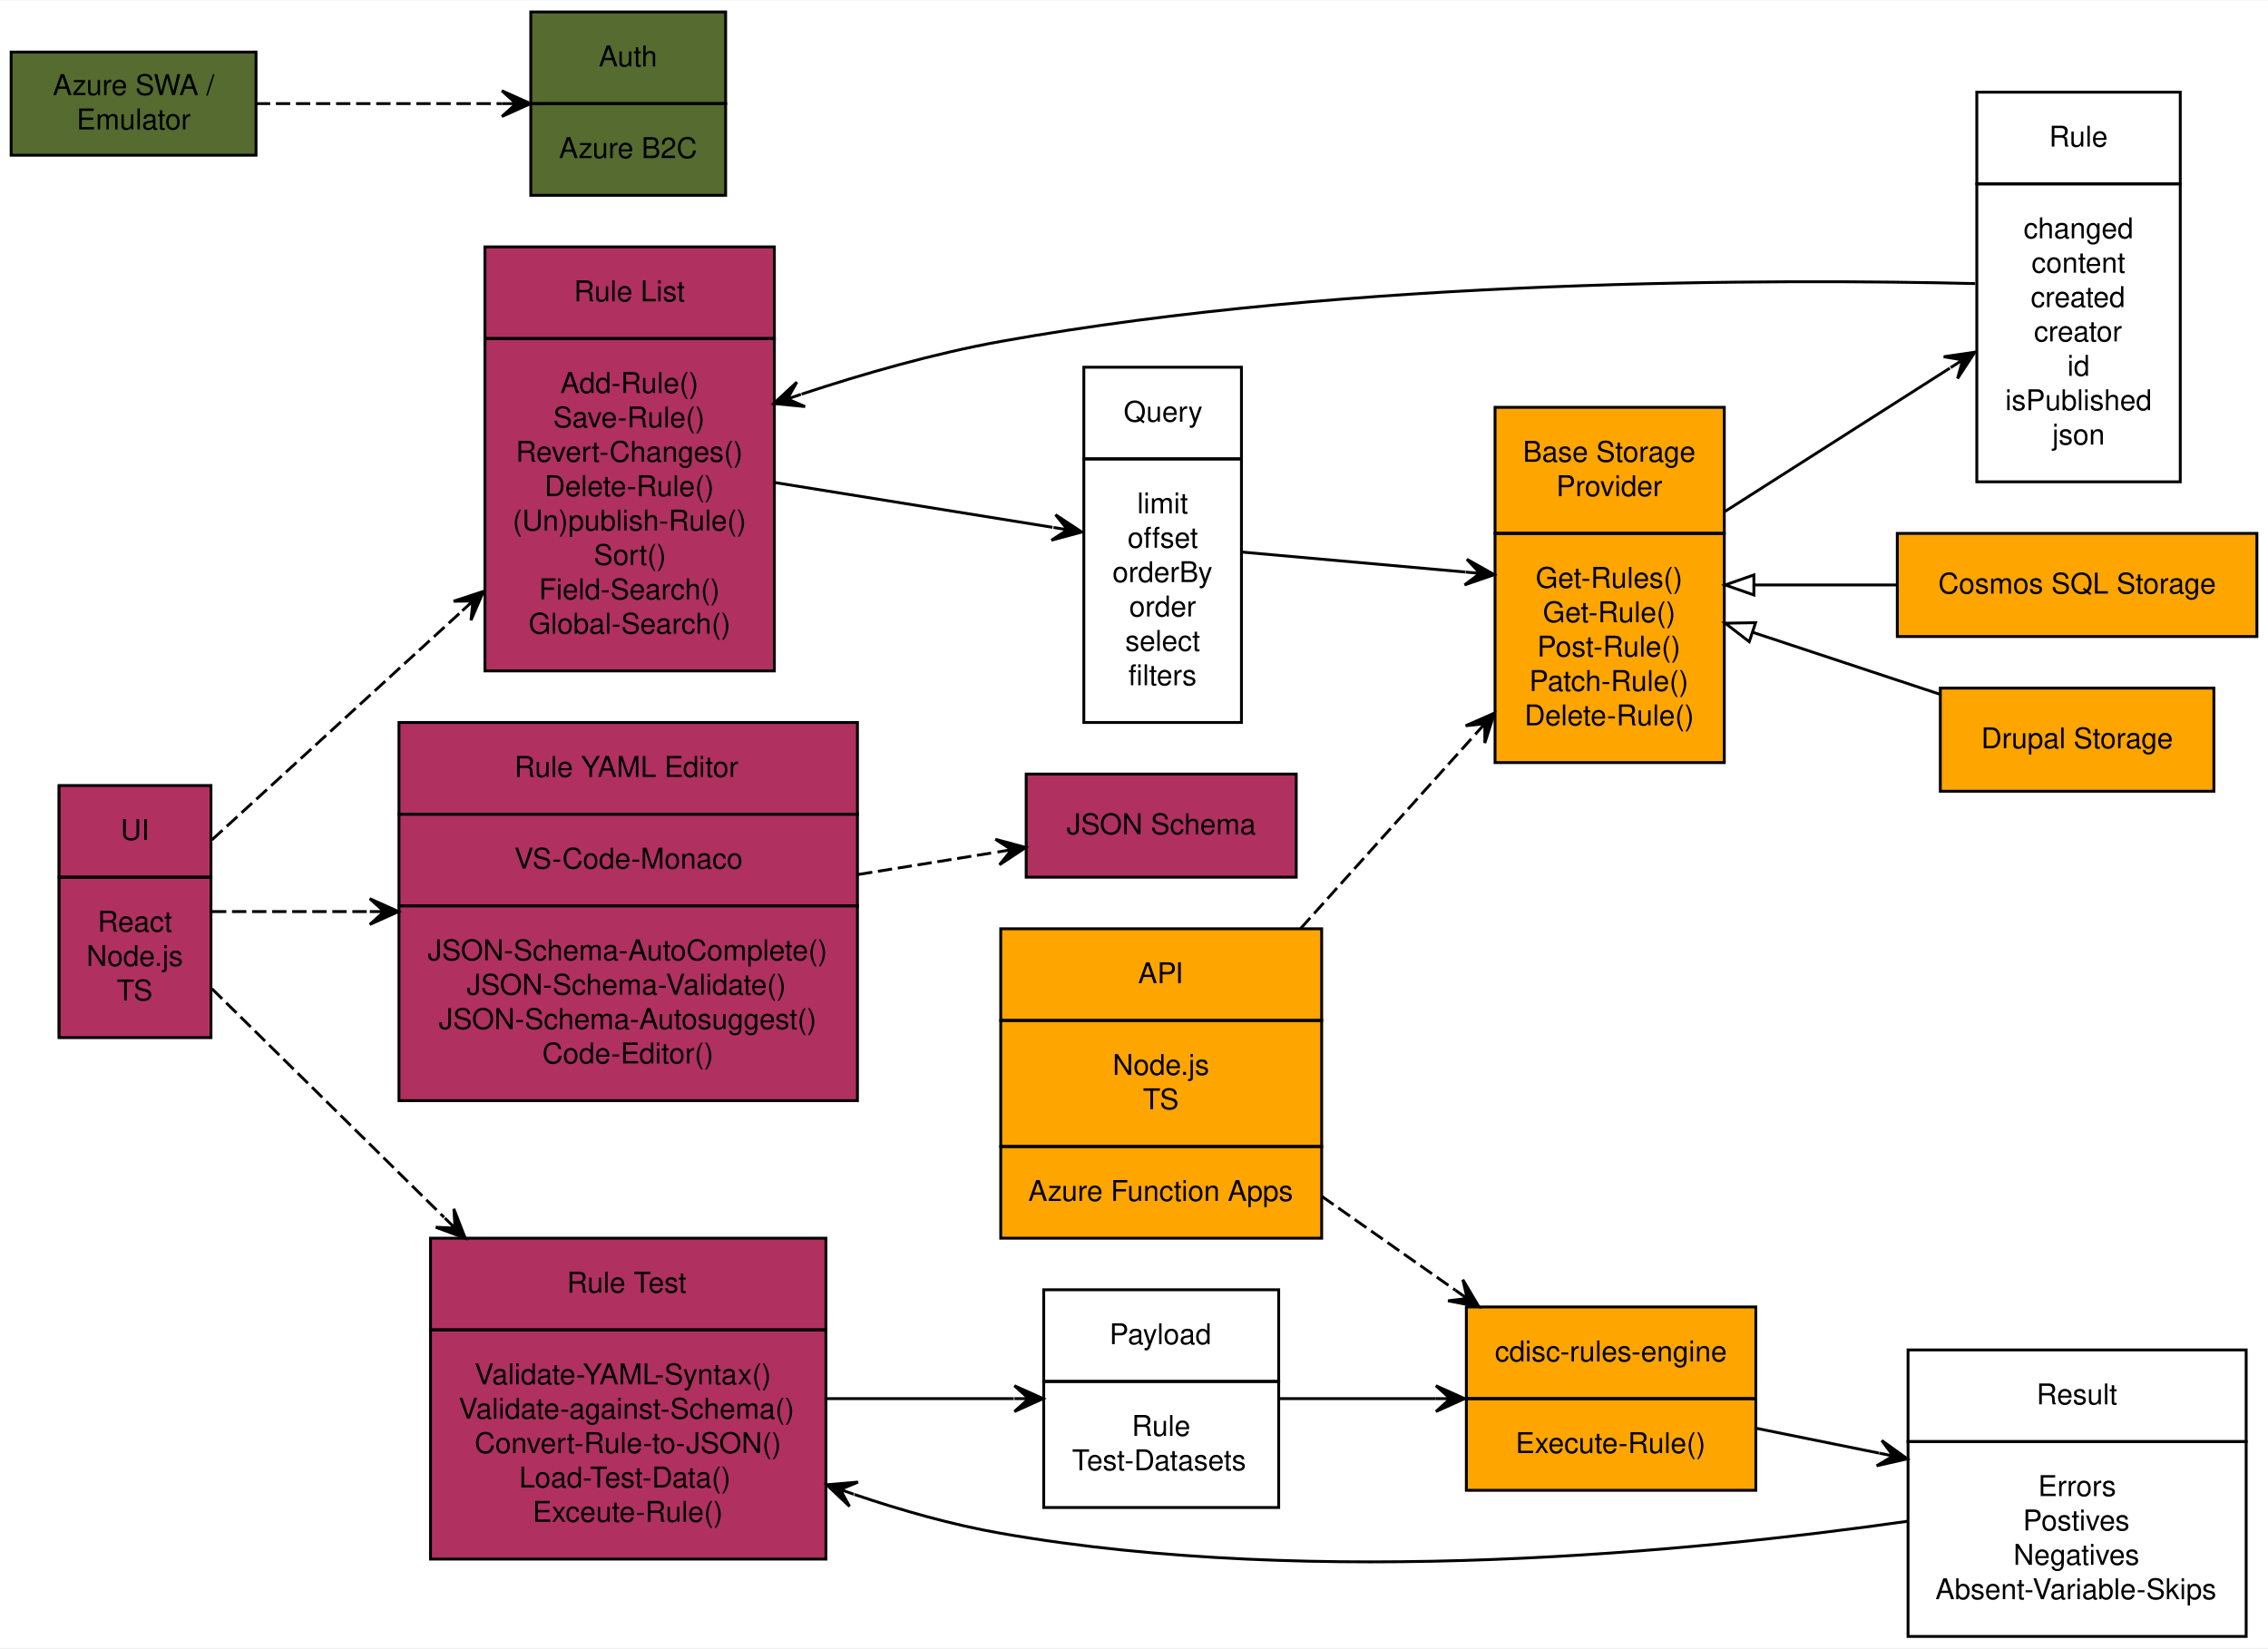
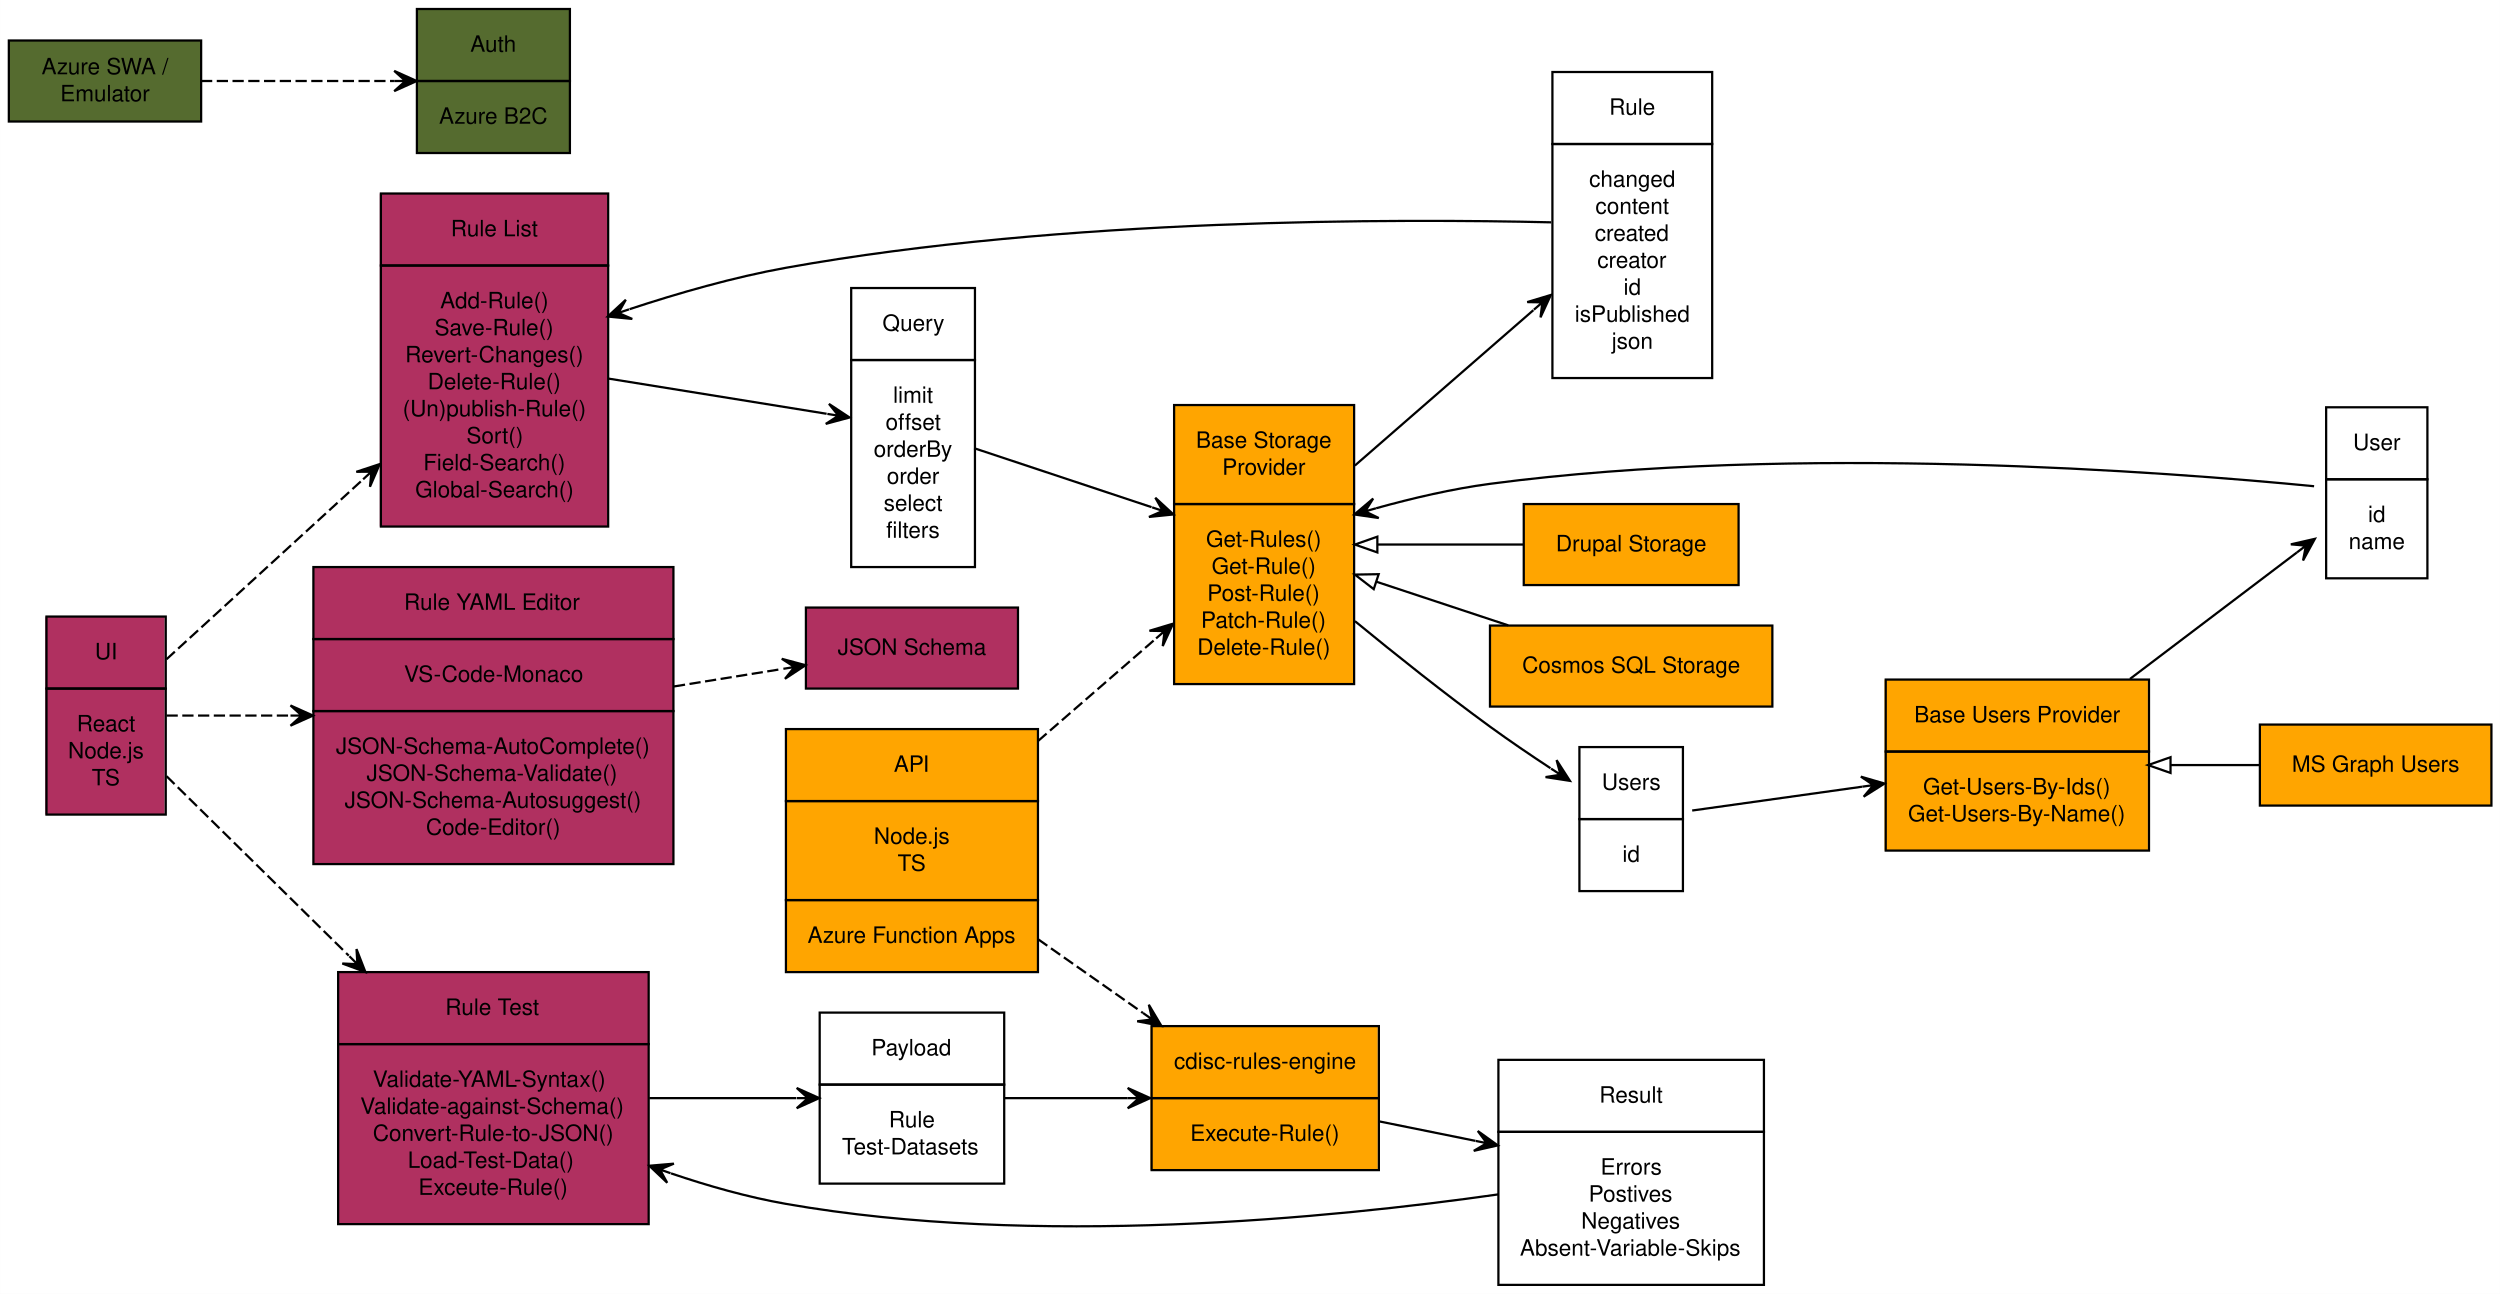
- <svg xmlns="http://www.w3.org/2000/svg" width="791pt" height="575pt" viewBox="0.00 0.00 791.47 575.00">
+ <svg xmlns="http://www.w3.org/2000/svg" width="1111pt" height="575pt" viewBox="0.00 0.00 1110.92 575.00">
  <g id="graph0" class="graph" transform="scale(1 1) rotate(0) translate(4 571)">
-     <polygon fill="#ffffff" stroke="transparent" points="-4,4 -4,-571 787.474,-571 787.474,4 -4,4" />
+     <polygon fill="#ffffff" stroke="transparent" points="-4,4 -4,-571 1106.922,-571 1106.922,4 -4,4" />
    <g id="node1" class="node">
      <polygon fill="#b03060" stroke="transparent" points="16.115,-209 16.115,-297 69.115,-297 69.115,-209 16.115,-209" />
      <polygon fill="none" stroke="#000000" points="16.615,-265 16.615,-297 69.615,-297 69.615,-265 16.615,-265" />
      <text text-anchor="start" x="38.116" y="-278" font-family="Helvetica,sans-Serif" font-size="10.00" fill="#000000">UI</text>
      <polygon fill="none" stroke="#000000" points="16.615,-209 16.615,-265 69.615,-265 69.615,-209 16.615,-209" />
      <text text-anchor="start" x="30.057" y="-246" font-family="Helvetica,sans-Serif" font-size="10.00" fill="#000000">React</text>
      <text text-anchor="start" x="26.168" y="-234" font-family="Helvetica,sans-Serif" font-size="10.00" fill="#000000">Node.js</text>
      <text text-anchor="start" x="36.726" y="-222" font-family="Helvetica,sans-Serif" font-size="10.00" fill="#000000">TS</text>
    </g>
    <g id="node2" class="node">
      <polygon fill="#b03060" stroke="transparent" points="164.73,-337 164.73,-485 265.73,-485 265.73,-337 164.73,-337" />
      <polygon fill="none" stroke="#000000" points="165.23,-453 165.23,-485 266.23,-485 266.23,-453 165.23,-453" />
      <text text-anchor="start" x="196.284" y="-466" font-family="Helvetica,sans-Serif" font-size="10.00" fill="#000000">Rule List</text>
      <polygon fill="none" stroke="#000000" points="165.23,-337 165.23,-453 266.23,-453 266.23,-337 165.23,-337" />
      <text text-anchor="start" x="191.565" y="-434" font-family="Helvetica,sans-Serif" font-size="10.00" fill="#000000">Add-Rule()</text>
      <text text-anchor="start" x="189.065" y="-422" font-family="Helvetica,sans-Serif" font-size="10.00" fill="#000000">Save-Rule()</text>
      <text text-anchor="start" x="176.007" y="-410" font-family="Helvetica,sans-Serif" font-size="10.00" fill="#000000">Revert-Changes()</text>
      <text text-anchor="start" x="186.012" y="-398" font-family="Helvetica,sans-Serif" font-size="10.00" fill="#000000">Delete-Rule()</text>
      <text text-anchor="start" x="174.904" y="-386" font-family="Helvetica,sans-Serif" font-size="10.00" fill="#000000">(Un)publish-Rule()</text>
      <text text-anchor="start" x="203.233" y="-374" font-family="Helvetica,sans-Serif" font-size="10.00" fill="#000000">Sort()</text>
      <text text-anchor="start" x="184.066" y="-362" font-family="Helvetica,sans-Serif" font-size="10.00" fill="#000000">Field-Search()</text>
      <text text-anchor="start" x="180.452" y="-350" font-family="Helvetica,sans-Serif" font-size="10.00" fill="#000000">Global-Search()</text>
    </g>
    <g id="edge1" class="edge">
      <path fill="none" stroke="#000000" stroke-dasharray="5,2" d="M69.966,-278.036C93.365,-299.454 127.839,-331.008 157.332,-358.004" />
      <polygon fill="#000000" stroke="#000000" points="164.712,-364.76 154.298,-361.327 161.024,-361.384 157.336,-358.008 157.336,-358.008 157.336,-358.008 161.024,-361.384 160.374,-354.688 164.712,-364.76 164.712,-364.76" />
    </g>
    <g id="node3" class="node">
      <polygon fill="#b03060" stroke="transparent" points="135.23,-187 135.23,-319 295.23,-319 295.23,-187 135.23,-187" />
      <polygon fill="none" stroke="#000000" points="135.23,-287 135.23,-319 295.23,-319 295.23,-287 135.23,-287" />
      <text text-anchor="start" x="175.503" y="-300" font-family="Helvetica,sans-Serif" font-size="10.00" fill="#000000">Rule YAML Editor</text>
      <polygon fill="none" stroke="#000000" points="135.23,-255 135.23,-287 295.23,-287 295.23,-255 135.23,-255" />
      <text text-anchor="start" x="175.501" y="-268" font-family="Helvetica,sans-Serif" font-size="10.00" fill="#000000">VS-Code-Monaco</text>
      <polygon fill="none" stroke="#000000" points="135.23,-187 135.23,-255 295.23,-255 295.23,-187 135.23,-187" />
      <text text-anchor="start" x="145.227" y="-236" font-family="Helvetica,sans-Serif" font-size="10.00" fill="#000000">JSON-Schema-AutoComplete()</text>
      <text text-anchor="start" x="158.84" y="-224" font-family="Helvetica,sans-Serif" font-size="10.00" fill="#000000">JSON-Schema-Validate()</text>
      <text text-anchor="start" x="149.111" y="-212" font-family="Helvetica,sans-Serif" font-size="10.00" fill="#000000">JSON-Schema-Autosuggest()</text>
      <text text-anchor="start" x="185.232" y="-200" font-family="Helvetica,sans-Serif" font-size="10.00" fill="#000000">Code-Editor()</text>
    </g>
    <g id="edge2" class="edge">
      <path fill="none" stroke="#000000" stroke-dasharray="5,2" d="M69.966,-253C85.093,-253 104.847,-253 124.892,-253" />
      <polygon fill="#000000" stroke="#000000" points="135.055,-253 125.056,-257.5 130.055,-253 125.055,-253 125.055,-253 125.055,-253 130.055,-253 125.055,-248.5 135.055,-253 135.055,-253" />
    </g>
    <g id="node4" class="node">
      <polygon fill="#b03060" stroke="transparent" points="146.23,-27 146.23,-139 284.23,-139 284.23,-27 146.23,-27" />
      <polygon fill="none" stroke="#000000" points="146.23,-107 146.23,-139 284.23,-139 284.23,-107 146.23,-107" />
      <text text-anchor="start" x="193.839" y="-120" font-family="Helvetica,sans-Serif" font-size="10.00" fill="#000000">Rule Test</text>
      <polygon fill="none" stroke="#000000" points="146.23,-27 146.23,-107 284.23,-107 284.23,-27 146.23,-27" />
      <text text-anchor="start" x="161.615" y="-88" font-family="Helvetica,sans-Serif" font-size="10.00" fill="#000000">Validate-YAML-Syntax()</text>
      <text text-anchor="start" x="156.056" y="-76" font-family="Helvetica,sans-Serif" font-size="10.00" fill="#000000">Validate-against-Schema()</text>
      <text text-anchor="start" x="161.625" y="-64" font-family="Helvetica,sans-Serif" font-size="10.00" fill="#000000">Convert-Rule-to-JSON()</text>
      <text text-anchor="start" x="177.173" y="-52" font-family="Helvetica,sans-Serif" font-size="10.00" fill="#000000">Load-Test-Data()</text>
      <text text-anchor="start" x="181.896" y="-40" font-family="Helvetica,sans-Serif" font-size="10.00" fill="#000000">Exceute-Rule()</text>
    </g>
    <g id="edge3" class="edge">
      <path fill="none" stroke="#000000" stroke-dasharray="5,2" d="M69.966,-226.063C91.695,-204.663 122.975,-173.857 150.947,-146.309" />
      <polygon fill="#000000" stroke="#000000" points="158.357,-139.011 154.39,-149.234 154.795,-142.52 151.232,-146.028 151.232,-146.028 151.232,-146.028 154.795,-142.52 148.075,-142.822 158.357,-139.011 158.357,-139.011" />
    </g>
-     <g id="node15" class="node">
+     <g id="node17" class="node">
      <polygon fill="none" stroke="#000000" points="374.23,-411 374.23,-443 429.23,-443 429.23,-411 374.23,-411" />
      <text text-anchor="start" x="388.117" y="-424" font-family="Helvetica,sans-Serif" font-size="10.00" fill="#000000">Query</text>
      <polygon fill="none" stroke="#000000" points="374.23,-319 374.23,-411 429.23,-411 429.23,-319 374.23,-319" />
      <text text-anchor="start" x="392.848" y="-392" font-family="Helvetica,sans-Serif" font-size="10.00" fill="#000000">limit</text>
      <text text-anchor="start" x="389.502" y="-380" font-family="Helvetica,sans-Serif" font-size="10.00" fill="#000000">offset</text>
      <text text-anchor="start" x="384.228" y="-368" font-family="Helvetica,sans-Serif" font-size="10.00" fill="#000000">orderBy</text>
      <text text-anchor="start" x="390.062" y="-356" font-family="Helvetica,sans-Serif" font-size="10.00" fill="#000000">order</text>
      <text text-anchor="start" x="388.672" y="-344" font-family="Helvetica,sans-Serif" font-size="10.00" fill="#000000">select</text>
      <text text-anchor="start" x="389.788" y="-332" font-family="Helvetica,sans-Serif" font-size="10.00" fill="#000000">filters</text>
    </g>
    <g id="edge14" class="edge">
      <path fill="none" stroke="#000000" d="M266.055,-402.802C296.767,-397.849 335.262,-391.64 363.31,-387.116" />
      <polygon fill="#000000" stroke="#000000" points="373.51,-385.471 364.354,-391.506 368.573,-386.267 363.637,-387.063 363.637,-387.063 363.637,-387.063 368.573,-386.267 362.921,-382.621 373.51,-385.471 373.51,-385.471" />
    </g>
    <g id="node5" class="node">
      <polygon fill="#b03060" stroke="#000000" points="448.351,-301 354.109,-301 354.109,-265 448.351,-265 448.351,-301" />
      <text text-anchor="middle" x="401.23" y="-280" font-family="Helvetica,sans-Serif" font-size="10.00" fill="#000000">JSON Schema</text>
    </g>
    <g id="edge4" class="edge">
      <path fill="none" stroke="#000000" stroke-dasharray="5,2" d="M295.46,-265.94C311.677,-268.556 328.422,-271.257 343.672,-273.716" />
      <polygon fill="#000000" stroke="#000000" points="353.966,-275.377 343.377,-278.227 349.03,-274.581 344.094,-273.784 344.094,-273.784 344.094,-273.784 349.03,-274.581 344.81,-269.342 353.966,-275.377 353.966,-275.377" />
    </g>
-     <g id="node13" class="node">
+     <g id="node15" class="node">
      <polygon fill="none" stroke="#000000" points="360.23,-89 360.23,-121 442.23,-121 442.23,-89 360.23,-89" />
      <text text-anchor="start" x="383.168" y="-102" font-family="Helvetica,sans-Serif" font-size="10.00" fill="#000000">Payload</text>
      <polygon fill="none" stroke="#000000" points="360.23,-45 360.23,-89 442.23,-89 442.23,-45 360.23,-45" />
      <text text-anchor="start" x="390.952" y="-70" font-family="Helvetica,sans-Serif" font-size="10.00" fill="#000000">Rule</text>
      <text text-anchor="start" x="370.115" y="-58" font-family="Helvetica,sans-Serif" font-size="10.00" fill="#000000">Test-Datasets</text>
    </g>
    <g id="edge10" class="edge">
      <path fill="none" stroke="#000000" d="M284.49,-83C306.126,-83 329.601,-83 349.786,-83" />
      <polygon fill="#000000" stroke="#000000" points="360.015,-83 350.015,-87.5 355.015,-83 350.015,-83 350.015,-83 350.015,-83 355.015,-83 350.015,-78.5 360.015,-83 360.015,-83" />
    </g>
    <g id="node6" class="node">
      <polygon fill="#ffa500" stroke="transparent" points="345.23,-139 345.23,-247 457.23,-247 457.23,-139 345.23,-139" />
      <polygon fill="none" stroke="#000000" points="345.23,-215 345.23,-247 457.23,-247 457.23,-215 345.23,-215" />
      <text text-anchor="start" x="393.171" y="-228" font-family="Helvetica,sans-Serif" font-size="10.00" fill="#000000">API</text>
      <polygon fill="none" stroke="#000000" points="345.23,-171 345.23,-215 457.23,-215 457.23,-171 345.23,-171" />
      <text text-anchor="start" x="384.283" y="-196" font-family="Helvetica,sans-Serif" font-size="10.00" fill="#000000">Node.js</text>
      <text text-anchor="start" x="394.841" y="-184" font-family="Helvetica,sans-Serif" font-size="10.00" fill="#000000">TS</text>
      <polygon fill="none" stroke="#000000" points="345.23,-139 345.23,-171 457.23,-171 457.23,-139 345.23,-139" />
      <text text-anchor="start" x="354.828" y="-152" font-family="Helvetica,sans-Serif" font-size="10.00" fill="#000000">Azure Function Apps</text>
    </g>
    <g id="node7" class="node">
      <polygon fill="#ffa500" stroke="transparent" points="507.23,-51 507.23,-115 608.23,-115 608.23,-51 507.23,-51" />
      <polygon fill="none" stroke="#000000" points="507.73,-83 507.73,-115 608.73,-115 608.73,-83 507.73,-83" />
      <text text-anchor="start" x="517.672" y="-96" font-family="Helvetica,sans-Serif" font-size="10.00" fill="#000000">cdisc-rules-engine</text>
      <polygon fill="none" stroke="#000000" points="507.73,-51 507.73,-83 608.73,-83 608.73,-51 507.73,-51" />
      <text text-anchor="start" x="524.896" y="-64" font-family="Helvetica,sans-Serif" font-size="10.00" fill="#000000">Execute-Rule()</text>
    </g>
    <g id="edge5" class="edge">
      <path fill="none" stroke="#000000" stroke-dasharray="5,2" d="M457.288,-153.598C472.459,-142.935 488.842,-131.419 503.888,-120.844" />
      <polygon fill="#000000" stroke="#000000" points="512.093,-115.077 506.5,-124.509 508.003,-117.952 503.912,-120.827 503.912,-120.827 503.912,-120.827 508.003,-117.952 501.324,-117.146 512.093,-115.077 512.093,-115.077" />
    </g>
    <g id="node8" class="node">
-       <polygon fill="#ffa500" stroke="transparent" points="517.73,-305 517.73,-429 597.73,-429 597.73,-305 517.73,-305" />
-       <polygon fill="none" stroke="#000000" points="517.73,-385 517.73,-429 597.73,-429 597.73,-385 517.73,-385" />
-       <text text-anchor="start" x="527.441" y="-410" font-family="Helvetica,sans-Serif" font-size="10.00" fill="#000000">Base Storage</text>
-       <text text-anchor="start" x="539.119" y="-398" font-family="Helvetica,sans-Serif" font-size="10.00" fill="#000000">Provider</text>
-       <polygon fill="none" stroke="#000000" points="517.73,-305 517.73,-385 597.73,-385 597.73,-305 517.73,-305" />
-       <text text-anchor="start" x="531.9" y="-366" font-family="Helvetica,sans-Serif" font-size="10.00" fill="#000000">Get-Rules()</text>
-       <text text-anchor="start" x="534.4" y="-354" font-family="Helvetica,sans-Serif" font-size="10.00" fill="#000000">Get-Rule()</text>
-       <text text-anchor="start" x="532.455" y="-342" font-family="Helvetica,sans-Serif" font-size="10.00" fill="#000000">Post-Rule()</text>
-       <text text-anchor="start" x="529.676" y="-330" font-family="Helvetica,sans-Serif" font-size="10.00" fill="#000000">Patch-Rule()</text>
-       <text text-anchor="start" x="528.011" y="-318" font-family="Helvetica,sans-Serif" font-size="10.00" fill="#000000">Delete-Rule()</text>
+       <polygon fill="#ffa500" stroke="transparent" points="517.73,-267 517.73,-391 597.73,-391 597.73,-267 517.73,-267" />
+       <polygon fill="none" stroke="#000000" points="517.73,-347 517.73,-391 597.73,-391 597.73,-347 517.73,-347" />
+       <text text-anchor="start" x="527.441" y="-372" font-family="Helvetica,sans-Serif" font-size="10.00" fill="#000000">Base Storage</text>
+       <text text-anchor="start" x="539.119" y="-360" font-family="Helvetica,sans-Serif" font-size="10.00" fill="#000000">Provider</text>
+       <polygon fill="none" stroke="#000000" points="517.73,-267 517.73,-347 597.73,-347 597.73,-267 517.73,-267" />
+       <text text-anchor="start" x="531.9" y="-328" font-family="Helvetica,sans-Serif" font-size="10.00" fill="#000000">Get-Rules()</text>
+       <text text-anchor="start" x="534.4" y="-316" font-family="Helvetica,sans-Serif" font-size="10.00" fill="#000000">Get-Rule()</text>
+       <text text-anchor="start" x="532.455" y="-304" font-family="Helvetica,sans-Serif" font-size="10.00" fill="#000000">Post-Rule()</text>
+       <text text-anchor="start" x="529.676" y="-292" font-family="Helvetica,sans-Serif" font-size="10.00" fill="#000000">Patch-Rule()</text>
+       <text text-anchor="start" x="528.011" y="-280" font-family="Helvetica,sans-Serif" font-size="10.00" fill="#000000">Delete-Rule()</text>
    </g>
    <g id="edge6" class="edge">
-       <path fill="none" stroke="#000000" stroke-dasharray="5,2" d="M449.89,-247.101C469.229,-268.603 491.396,-293.249 510.583,-314.581" />
-       <polygon fill="#000000" stroke="#000000" points="517.507,-322.279 507.474,-317.853 514.163,-318.561 510.82,-314.844 510.82,-314.844 510.82,-314.844 514.163,-318.561 514.165,-311.835 517.507,-322.279 517.507,-322.279" />
-     </g>
-     <g id="node14" class="node">
+       <path fill="none" stroke="#000000" stroke-dasharray="5,2" d="M457.288,-241.715C474.322,-256.518 492.886,-272.65 509.368,-286.973" />
+       <polygon fill="#000000" stroke="#000000" points="517.276,-293.845 506.776,-290.683 513.502,-290.566 509.728,-287.286 509.728,-287.286 509.728,-287.286 513.502,-290.566 512.68,-283.889 517.276,-293.845 517.276,-293.845" />
+     </g>
+     <g id="node16" class="node">
      <polygon fill="none" stroke="#000000" points="661.852,-68 661.852,-100 779.852,-100 779.852,-68 661.852,-68" />
      <text text-anchor="start" x="706.684" y="-81" font-family="Helvetica,sans-Serif" font-size="10.00" fill="#000000">Result</text>
      <polygon fill="none" stroke="#000000" points="661.852,0 661.852,-68 779.852,-68 779.852,0 661.852,0" />
      <text text-anchor="start" x="707.245" y="-49" font-family="Helvetica,sans-Serif" font-size="10.00" fill="#000000">Errors</text>
      <text text-anchor="start" x="701.96" y="-37" font-family="Helvetica,sans-Serif" font-size="10.00" fill="#000000">Postives</text>
      <text text-anchor="start" x="698.625" y="-25" font-family="Helvetica,sans-Serif" font-size="10.00" fill="#000000">Negatives</text>
      <text text-anchor="start" x="671.401" y="-13" font-family="Helvetica,sans-Serif" font-size="10.00" fill="#000000">Absent-Variable-Skips</text>
    </g>
    <g id="edge12" class="edge">
      <path fill="none" stroke="#000000" d="M608.449,-72.74C622.127,-69.972 637.162,-66.931 651.663,-63.997" />
      <polygon fill="#000000" stroke="#000000" points="661.594,-61.988 652.684,-68.382 656.693,-62.98 651.792,-63.971 651.792,-63.971 651.792,-63.971 656.693,-62.98 650.9,-59.56 661.594,-61.988 661.594,-61.988" />
    </g>
    <g id="node9" class="node">
-       <polygon fill="#ffa500" stroke="#000000" points="768.588,-331 673.116,-331 673.116,-295 768.588,-295 768.588,-331" />
-       <text text-anchor="middle" x="720.852" y="-310" font-family="Helvetica,sans-Serif" font-size="10.00" fill="#000000">Drupal Storage</text>
+       <polygon fill="#ffa500" stroke="#000000" points="768.588,-347 673.116,-347 673.116,-311 768.588,-311 768.588,-347" />
+       <text text-anchor="middle" x="720.852" y="-326" font-family="Helvetica,sans-Serif" font-size="10.00" fill="#000000">Drupal Storage</text>
    </g>
    <g id="edge7" class="edge">
-       <path fill="none" stroke="#000000" d="M607.677,-350.466C628.506,-343.57 652.589,-335.598 673.172,-328.784" />
-       <polygon fill="none" stroke="#000000" points="606.446,-347.186 598.052,-353.652 608.646,-353.832 606.446,-347.186" />
+       <path fill="none" stroke="#000000" d="M608.243,-329C628.941,-329 652.776,-329 673.172,-329" />
+       <polygon fill="none" stroke="#000000" points="608.052,-325.5 598.052,-329 608.052,-332.5 608.052,-325.5" />
    </g>
    <g id="node10" class="node">
-       <polygon fill="#ffa500" stroke="#000000" points="783.596,-385 658.108,-385 658.108,-349 783.596,-349 783.596,-385" />
-       <text text-anchor="middle" x="720.852" y="-364" font-family="Helvetica,sans-Serif" font-size="10.00" fill="#000000">Cosmos SQL Storage</text>
+       <polygon fill="#ffa500" stroke="#000000" points="783.596,-293 658.108,-293 658.108,-257 783.596,-257 783.596,-293" />
+       <text text-anchor="middle" x="720.852" y="-272" font-family="Helvetica,sans-Serif" font-size="10.00" fill="#000000">Cosmos SQL Storage</text>
    </g>
    <g id="edge8" class="edge">
-       <path fill="none" stroke="#000000" d="M608.143,-367C623.948,-367 641.588,-367 658.135,-367" />
-       <polygon fill="none" stroke="#000000" points="608.052,-363.5 598.052,-367 608.052,-370.5 608.052,-363.5" />
-     </g>
-     <g id="node16" class="node">
+       <path fill="none" stroke="#000000" d="M607.755,-312.44C626.263,-306.313 647.331,-299.338 666.226,-293.083" />
+       <polygon fill="none" stroke="#000000" points="606.446,-309.186 598.052,-315.652 608.646,-315.832 606.446,-309.186" />
+     </g>
+     <g id="node18" class="node">
      <polygon fill="none" stroke="#000000" points="685.852,-507 685.852,-539 756.852,-539 756.852,-507 685.852,-507" />
      <text text-anchor="start" x="711.074" y="-520" font-family="Helvetica,sans-Serif" font-size="10.00" fill="#000000">Rule</text>
      <polygon fill="none" stroke="#000000" points="685.852,-403 685.852,-507 756.852,-507 756.852,-403 685.852,-403" />
      <text text-anchor="start" x="702.175" y="-488" font-family="Helvetica,sans-Serif" font-size="10.00" fill="#000000">changed</text>
      <text text-anchor="start" x="704.955" y="-476" font-family="Helvetica,sans-Serif" font-size="10.00" fill="#000000">content</text>
      <text text-anchor="start" x="704.68" y="-464" font-family="Helvetica,sans-Serif" font-size="10.00" fill="#000000">created</text>
      <text text-anchor="start" x="705.795" y="-452" font-family="Helvetica,sans-Serif" font-size="10.00" fill="#000000">creator</text>
      <text text-anchor="start" x="717.463" y="-440" font-family="Helvetica,sans-Serif" font-size="10.00" fill="#000000">id</text>
      <text text-anchor="start" x="695.792" y="-428" font-family="Helvetica,sans-Serif" font-size="10.00" fill="#000000">isPublished</text>
      <text text-anchor="start" x="712.183" y="-416" font-family="Helvetica,sans-Serif" font-size="10.00" fill="#000000">json</text>
    </g>
    <g id="edge16" class="edge">
-       <path fill="none" stroke="#000000" d="M598.052,-392.708C621.832,-407.869 651.958,-427.076 676.42,-442.672" />
-       <polygon fill="#000000" stroke="#000000" points="685.153,-448.24 674.302,-446.659 680.937,-445.552 676.721,-442.864 676.721,-442.864 676.721,-442.864 680.937,-445.552 679.141,-439.07 685.153,-448.24 685.153,-448.24" />
+       <path fill="none" stroke="#000000" d="M598.052,-364.101C622.145,-385.074 652.752,-411.718 677.382,-433.159" />
+       <polygon fill="#000000" stroke="#000000" points="685.153,-439.924 674.656,-436.752 681.382,-436.641 677.611,-433.358 677.611,-433.358 677.611,-433.358 681.382,-436.641 680.566,-429.964 685.153,-439.924 685.153,-439.924" />
+     </g>
+     <g id="node19" class="node">
+       <polygon fill="none" stroke="#000000" points="697.852,-207 697.852,-239 743.852,-239 743.852,-207 697.852,-207" />
+       <text text-anchor="start" x="707.798" y="-220" font-family="Helvetica,sans-Serif" font-size="10.00" fill="#000000">Users</text>
+       <polygon fill="none" stroke="#000000" points="697.852,-175 697.852,-207 743.852,-207 743.852,-175 697.852,-175" />
+       <text text-anchor="start" x="716.963" y="-188" font-family="Helvetica,sans-Serif" font-size="10.00" fill="#000000">id</text>
+     </g>
+     <g id="edge18" class="edge">
+       <path fill="none" stroke="#000000" d="M598.089,-294.963C616.162,-280.117 637.935,-262.767 658.23,-248 666.741,-241.807 676.136,-235.429 685.002,-229.602" />
+       <polygon fill="#000000" stroke="#000000" points="693.641,-223.986 687.709,-233.209 689.449,-226.711 685.257,-229.436 685.257,-229.436 685.257,-229.436 689.449,-226.711 682.804,-225.663 693.641,-223.986 693.641,-223.986" />
    </g>
    <g id="node11" class="node">
+       <polygon fill="#ffa500" stroke="transparent" points="833.474,-193 833.474,-269 950.474,-269 950.474,-193 833.474,-193" />
+       <polygon fill="none" stroke="#000000" points="833.974,-237 833.974,-269 950.974,-269 950.974,-237 833.974,-237" />
+       <text text-anchor="start" x="846.636" y="-250" font-family="Helvetica,sans-Serif" font-size="10.00" fill="#000000">Base Users Provider</text>
+       <polygon fill="none" stroke="#000000" points="833.974,-193 833.974,-237 950.974,-237 950.974,-193 833.974,-193" />
+       <text text-anchor="start" x="850.536" y="-218" font-family="Helvetica,sans-Serif" font-size="10.00" fill="#000000">Get-Users-By-Ids()</text>
+       <text text-anchor="start" x="843.872" y="-206" font-family="Helvetica,sans-Serif" font-size="10.00" fill="#000000">Get-Users-By-Name()</text>
+     </g>
+     <g id="node12" class="node">
+       <polygon fill="#ffa500" stroke="#000000" points="1103.147,-249 1000.249,-249 1000.249,-213 1103.147,-213 1103.147,-249" />
+       <text text-anchor="middle" x="1051.698" y="-228" font-family="Helvetica,sans-Serif" font-size="10.00" fill="#000000">MS Graph Users</text>
+     </g>
+     <g id="edge22" class="edge">
+       <path fill="none" stroke="#000000" d="M960.604,-231C973.902,-231 987.624,-231 1000.255,-231" />
+       <polygon fill="none" stroke="#000000" points="960.542,-227.5 950.542,-231 960.542,-234.5 960.542,-227.5" />
+     </g>
+     <g id="node20" class="node">
+       <polygon fill="none" stroke="#000000" points="1029.698,-358 1029.698,-390 1074.698,-390 1074.698,-358 1029.698,-358" />
+       <text text-anchor="start" x="1041.645" y="-371" font-family="Helvetica,sans-Serif" font-size="10.00" fill="#000000">User</text>
+       <polygon fill="none" stroke="#000000" points="1029.698,-314 1029.698,-358 1074.698,-358 1074.698,-314 1029.698,-314" />
+       <text text-anchor="start" x="1048.309" y="-339" font-family="Helvetica,sans-Serif" font-size="10.00" fill="#000000">id</text>
+       <text text-anchor="start" x="1039.695" y="-327" font-family="Helvetica,sans-Serif" font-size="10.00" fill="#000000">name</text>
+     </g>
+     <g id="edge20" class="edge">
+       <path fill="none" stroke="#000000" d="M942.512,-269.285C966.662,-287.58 994.967,-309.023 1016.706,-325.491" />
+       <polygon fill="#000000" stroke="#000000" points="1024.693,-331.543 1014.005,-329.091 1020.708,-328.523 1016.722,-325.504 1016.722,-325.504 1016.722,-325.504 1020.708,-328.523 1019.44,-321.917 1024.693,-331.543 1024.693,-331.543" />
+     </g>
+     <g id="node13" class="node">
      <polygon fill="#556b2f" stroke="#000000" points="85.345,-553 -.115,-553 -.115,-517 85.345,-517 85.345,-553" />
      <text text-anchor="middle" x="42.615" y="-538" font-family="Helvetica,sans-Serif" font-size="10.00" fill="#000000">Azure SWA /</text>
      <text text-anchor="middle" x="42.615" y="-526" font-family="Helvetica,sans-Serif" font-size="10.00" fill="#000000">Emulator</text>
    </g>
-     <g id="node12" class="node">
+     <g id="node14" class="node">
      <polygon fill="#556b2f" stroke="transparent" points="181.23,-503 181.23,-567 249.23,-567 249.23,-503 181.23,-503" />
      <polygon fill="none" stroke="#000000" points="181.23,-535 181.23,-567 249.23,-567 249.23,-535 181.23,-535" />
      <text text-anchor="start" x="204.947" y="-548" font-family="Helvetica,sans-Serif" font-size="10.00" fill="#000000">Auth</text>
      <polygon fill="none" stroke="#000000" points="181.23,-503 181.23,-535 249.23,-535 249.23,-503 181.23,-503" />
      <text text-anchor="start" x="191.059" y="-516" font-family="Helvetica,sans-Serif" font-size="10.00" fill="#000000">Azure B2C</text>
    </g>
    <g id="edge9" class="edge">
      <path fill="none" stroke="#000000" stroke-dasharray="5,2" d="M85.284,-535C111.372,-535 144.68,-535 171.042,-535" />
      <polygon fill="#000000" stroke="#000000" points="181.14,-535 171.14,-539.5 176.14,-535 171.14,-535 171.14,-535 171.14,-535 176.14,-535 171.14,-530.5 181.14,-535 181.14,-535" />
    </g>
    <g id="edge11" class="edge">
      <path fill="none" stroke="#000000" d="M442.349,-83C459.083,-83 478.767,-83 497.091,-83" />
      <polygon fill="#000000" stroke="#000000" points="507.105,-83 497.105,-87.5 502.105,-83 497.105,-83 497.105,-83 497.105,-83 502.105,-83 497.105,-78.5 507.105,-83 507.105,-83" />
    </g>
    <g id="edge13" class="edge">
      <path fill="none" stroke="#000000" d="M661.777,-40.21C587.346,-29.607 455.788,-16.628 345.23,-36 328.334,-38.96 310.74,-43.931 294.154,-49.559" />
      <polygon fill="#000000" stroke="#000000" points="284.517,-52.939 292.465,-45.383 289.236,-51.284 293.954,-49.629 293.954,-49.629 293.954,-49.629 289.236,-51.284 295.443,-53.876 284.517,-52.939 284.517,-52.939" />
    </g>
    <g id="edge15" class="edge">
-       <path fill="none" stroke="#000000" d="M428.849,-378.529C450.539,-376.589 481.326,-373.835 507.371,-371.505" />
-       <polygon fill="#000000" stroke="#000000" points="517.459,-370.603 507.9,-375.976 512.479,-371.048 507.499,-371.494 507.499,-371.494 507.499,-371.494 512.479,-371.048 507.098,-367.012 517.459,-370.603 517.459,-370.603" />
+       <path fill="none" stroke="#000000" d="M428.849,-371.823C450.635,-364.584 481.599,-354.296 507.716,-345.618" />
+       <polygon fill="#000000" stroke="#000000" points="517.459,-342.381 509.388,-349.804 512.714,-343.957 507.969,-345.534 507.969,-345.534 507.969,-345.534 512.714,-343.957 506.55,-341.264 517.459,-342.381 517.459,-342.381" />
    </g>
    <g id="edge17" class="edge">
      <path fill="none" stroke="#000000" d="M685.296,-472.194C618.21,-473.788 468.616,-474.201 345.23,-452 322.103,-447.839 297.36,-440.738 275.733,-433.603" />
      <polygon fill="#000000" stroke="#000000" points="266.032,-430.333 276.946,-429.263 270.77,-431.93 275.508,-433.527 275.508,-433.527 275.508,-433.527 270.77,-431.93 274.071,-437.792 266.032,-430.333 266.032,-430.333" />
    </g>
+     <g id="edge19" class="edge">
+       <path fill="none" stroke="#000000" d="M747.967,-210.803C768.273,-213.651 796.993,-217.679 823.449,-221.389" />
+       <polygon fill="#000000" stroke="#000000" points="833.455,-222.793 822.927,-225.86 828.503,-222.098 823.552,-221.404 823.552,-221.404 823.552,-221.404 828.503,-222.098 824.177,-216.947 833.455,-222.793 833.455,-222.793" />
+     </g>
+     <g id="edge21" class="edge">
+       <path fill="none" stroke="#000000" d="M1024.348,-354.916C960.106,-361.191 794.699,-374.012 658.23,-356 641.469,-353.788 623.533,-349.585 607.52,-345.143" />
+       <polygon fill="#000000" stroke="#000000" points="597.827,-342.361 608.68,-340.794 602.633,-343.74 607.439,-345.12 607.439,-345.12 607.439,-345.12 602.633,-343.74 606.198,-349.445 597.827,-342.361 597.827,-342.361" />
+     </g>
  </g>
</svg>
